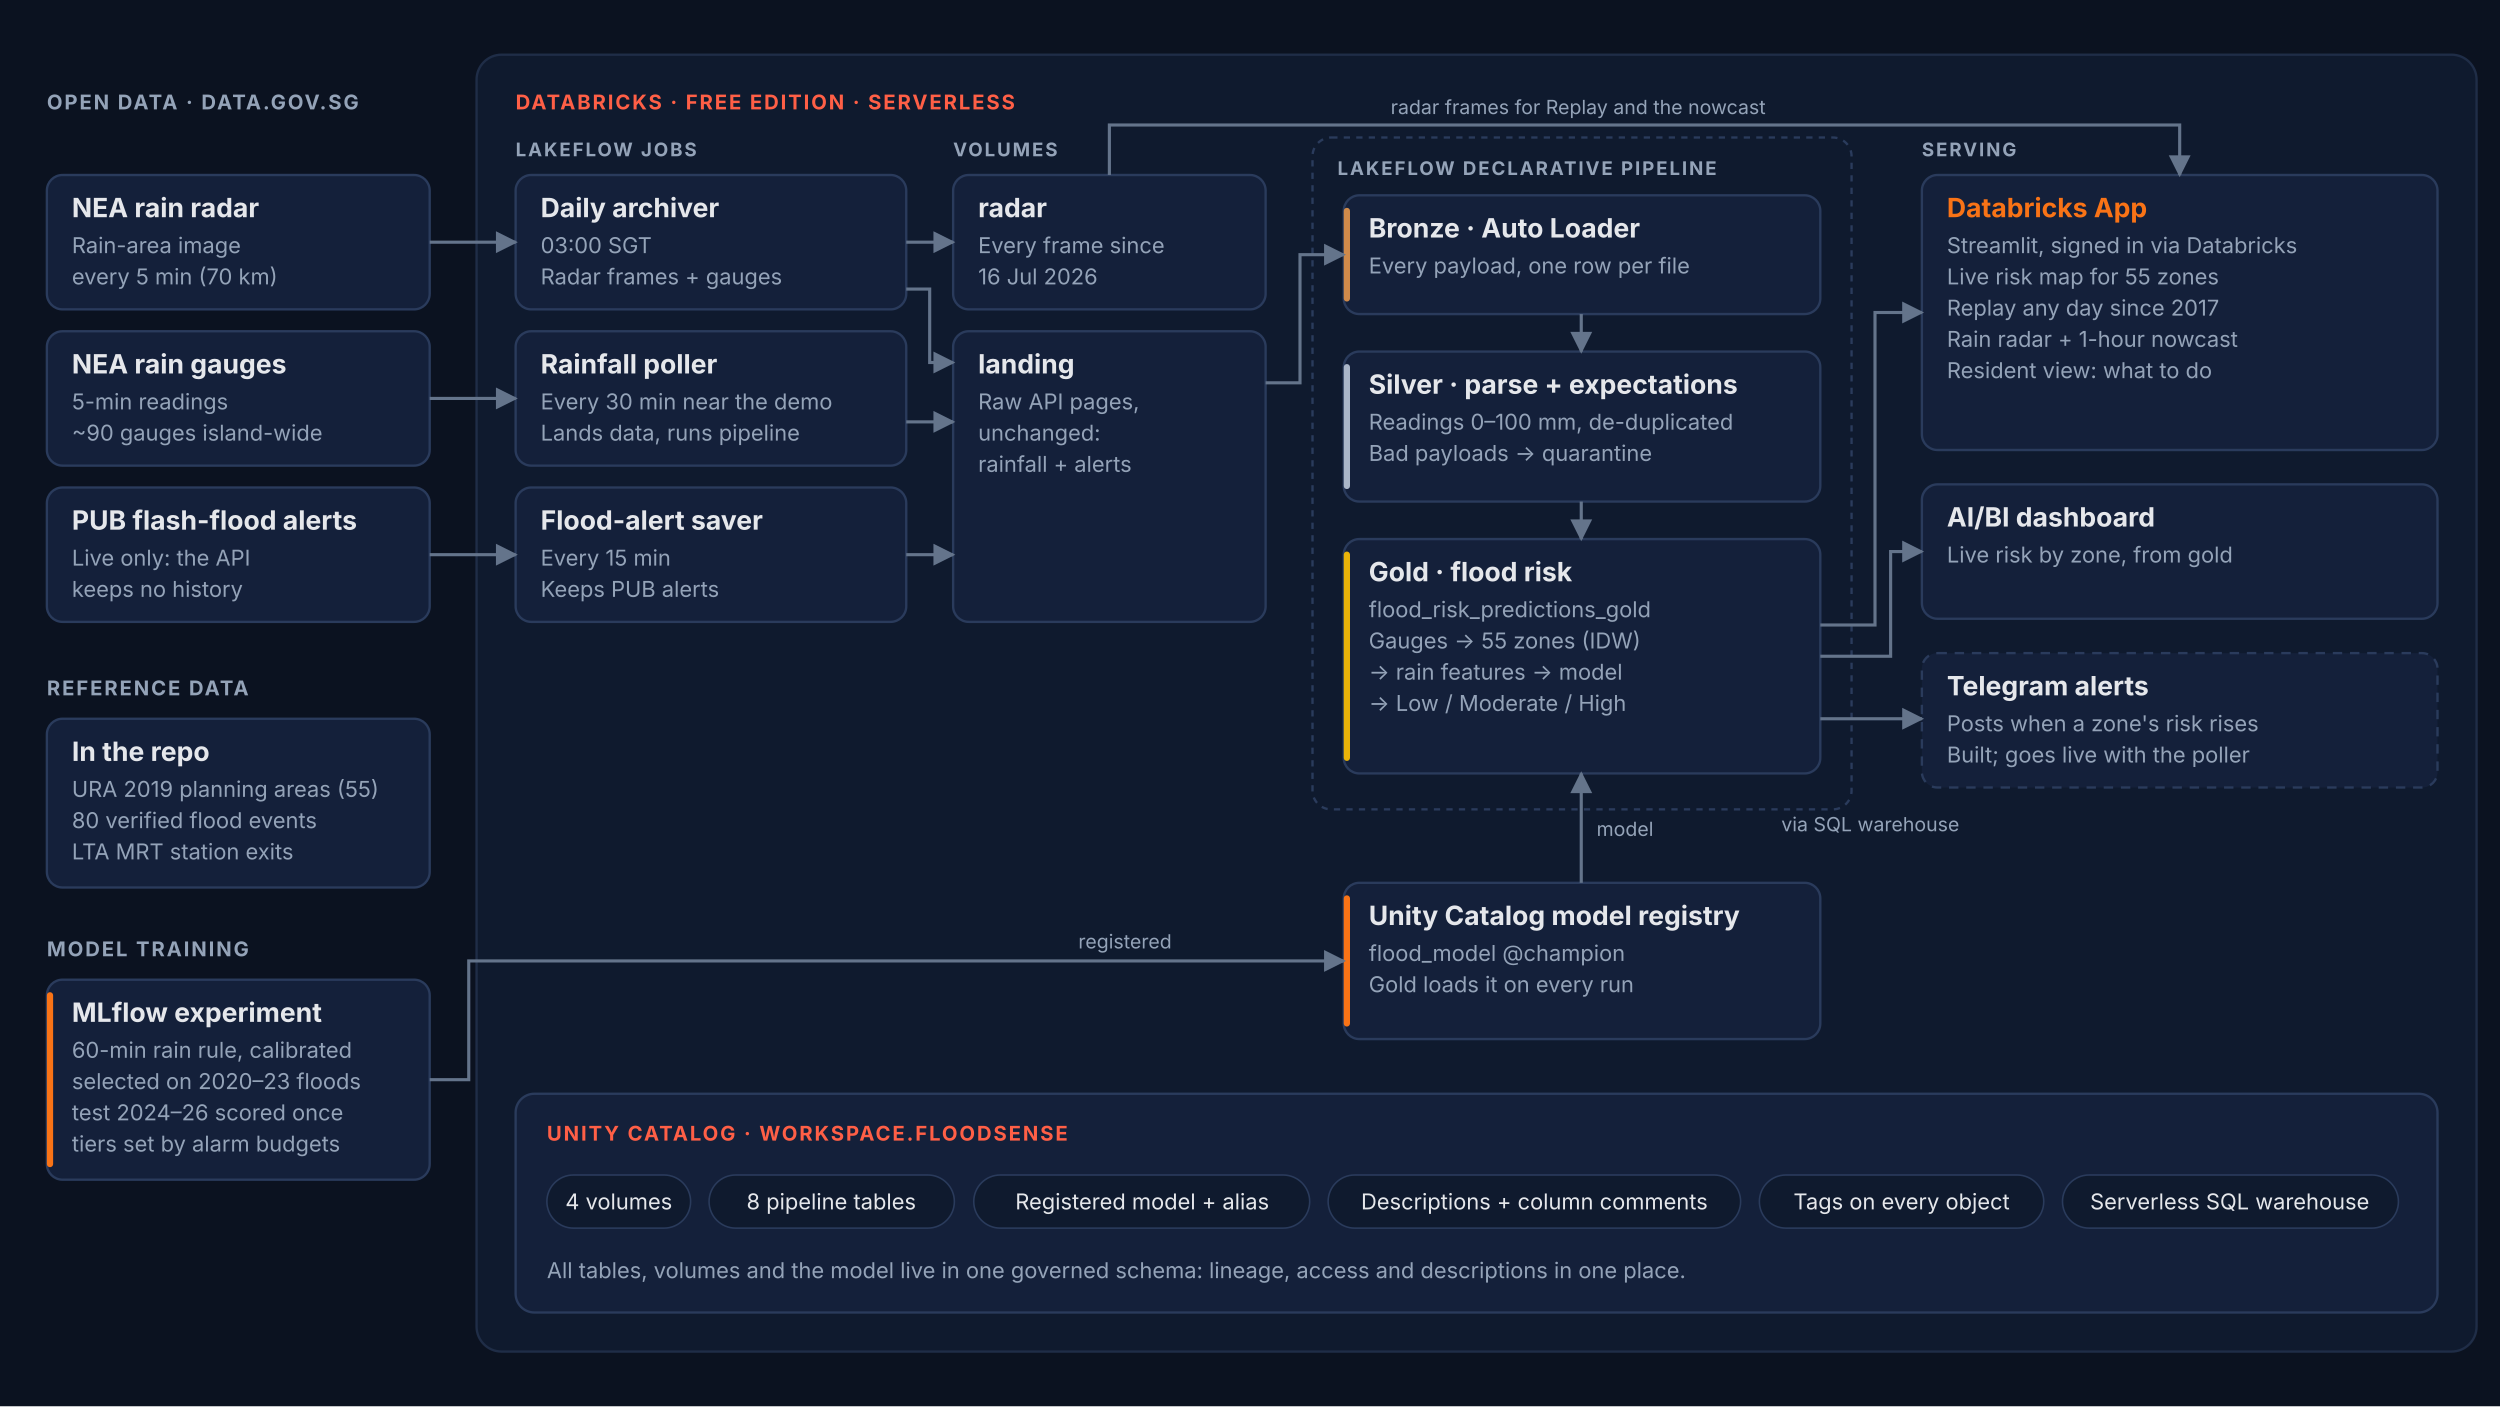
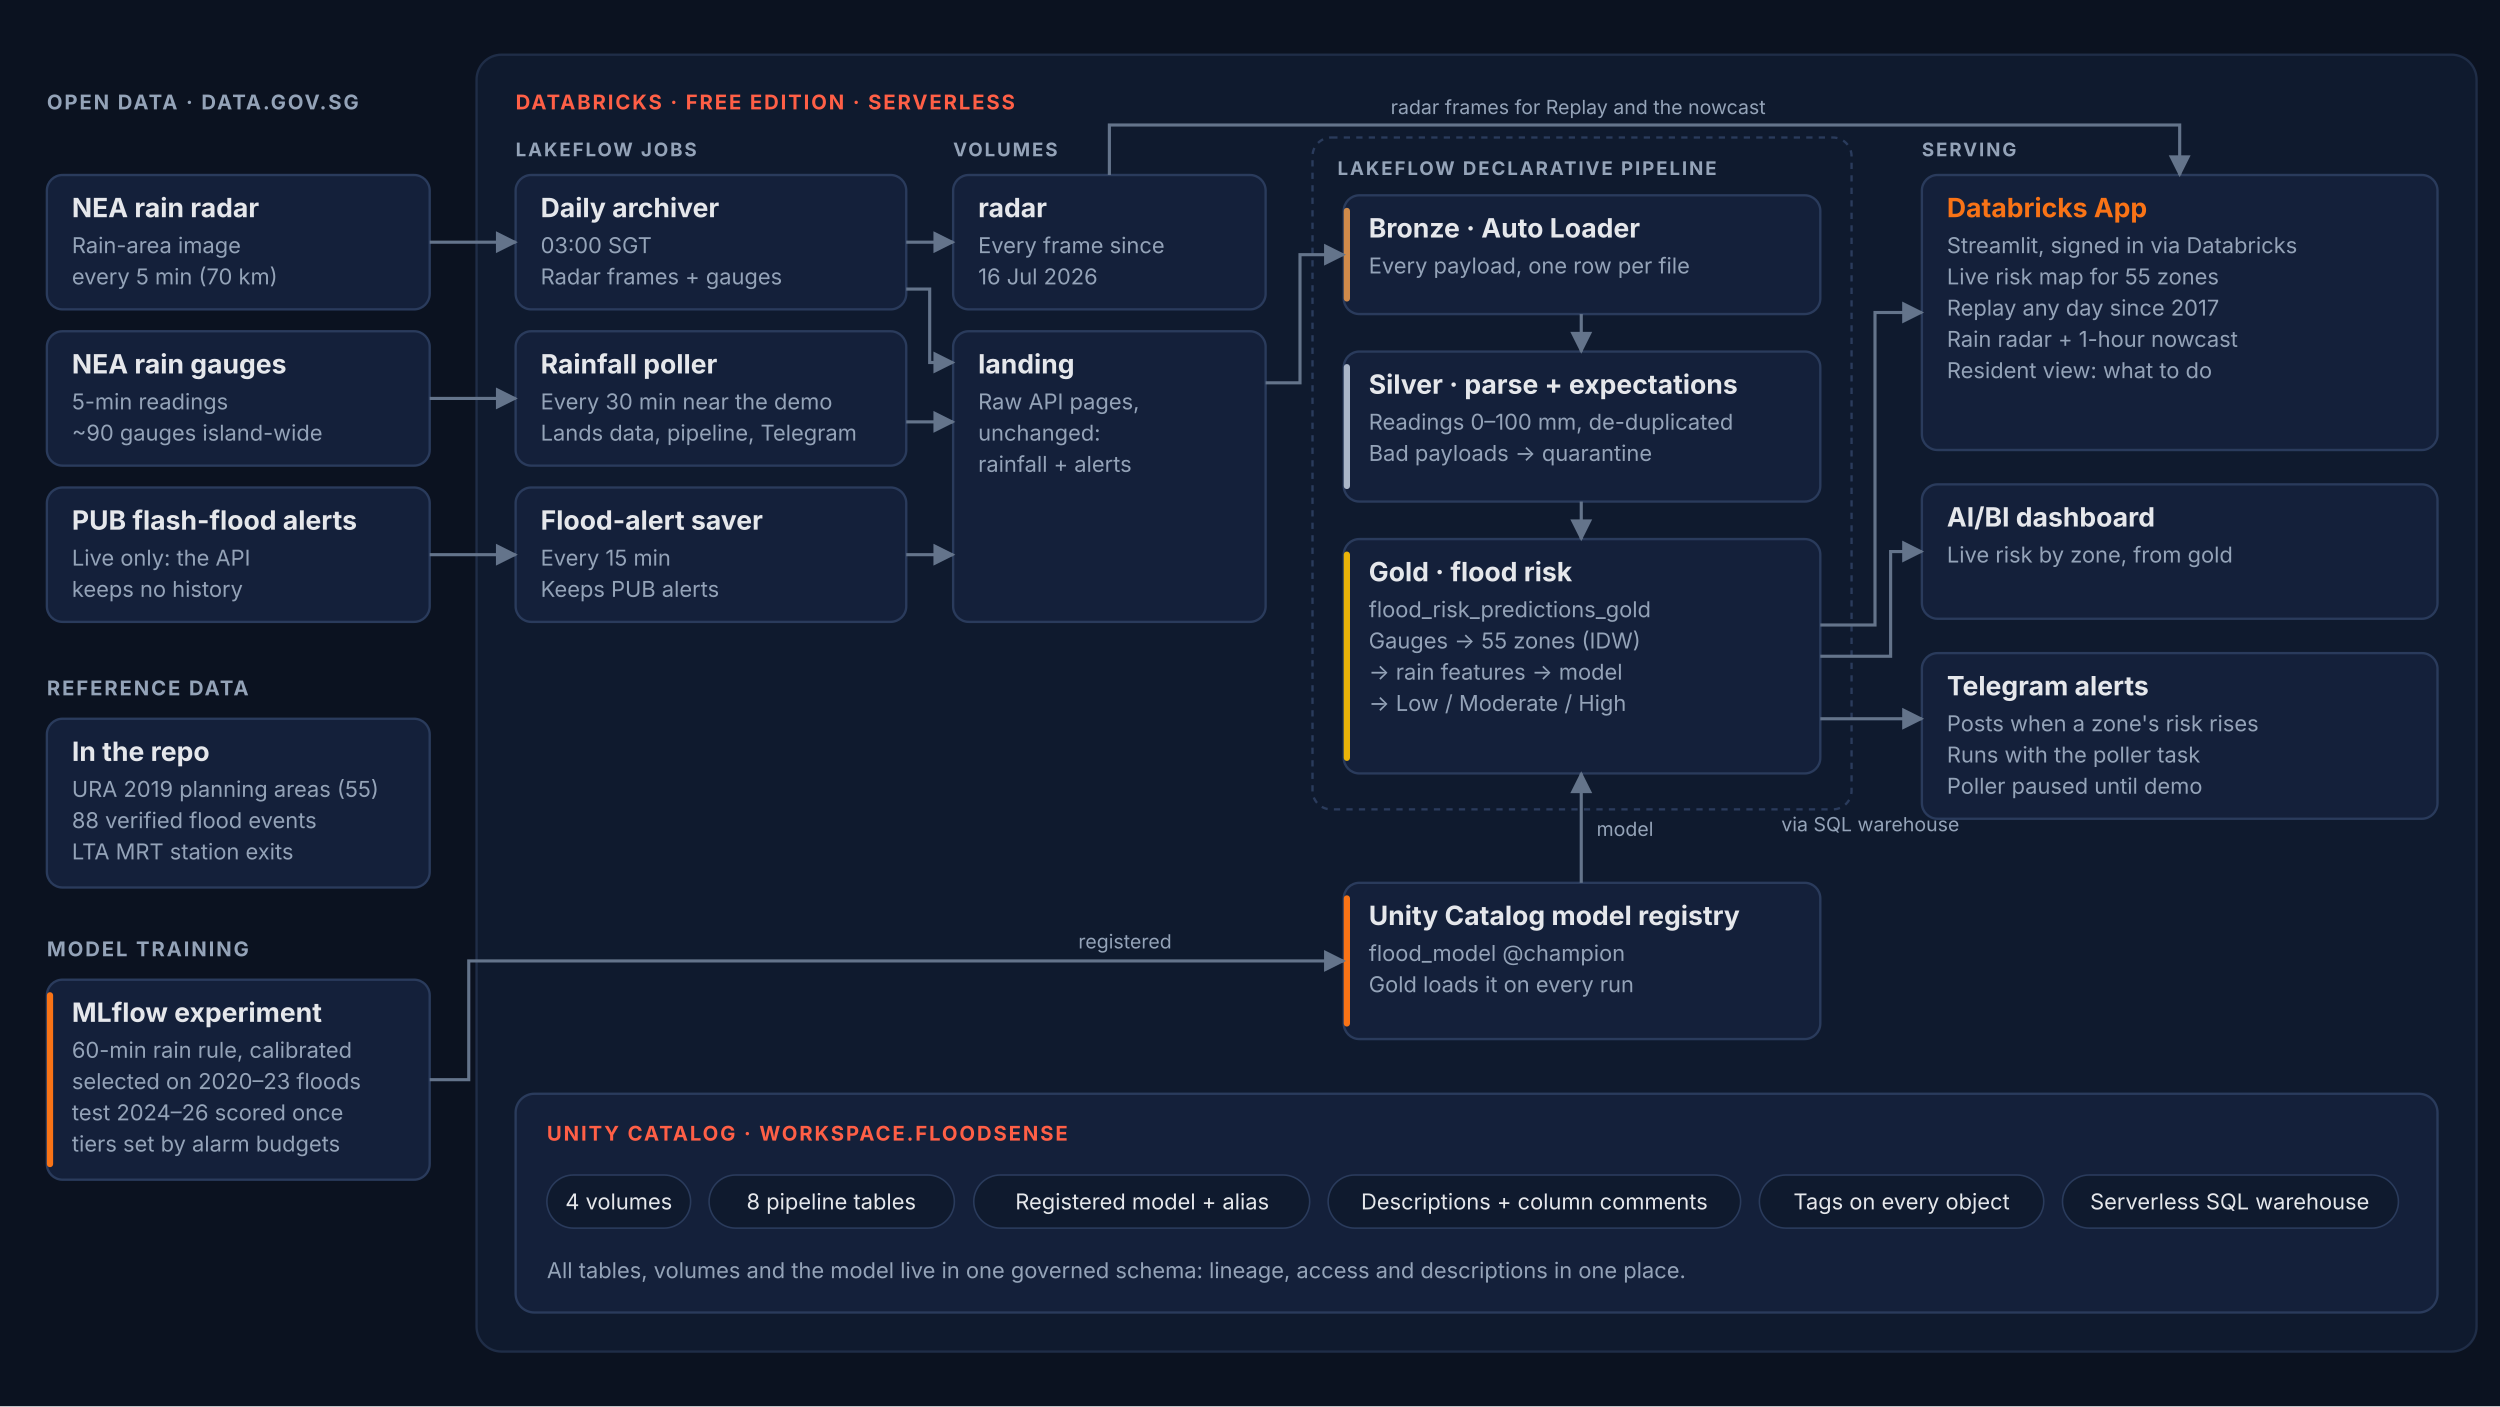
<svg xmlns="http://www.w3.org/2000/svg" width="1600" height="900" viewBox="0 0 1600 900" font-family="Inter, 'Helvetica Neue', Arial, sans-serif">
  <defs>
    <marker id="head" viewBox="0 0 10 10" refX="9" refY="5" markerWidth="7" markerHeight="7" orient="auto-start-reverse">
      <path d="M0,0 L10,5 L0,10 z" fill="#64748B" />
    </marker>
  </defs>
  <rect width="1600" height="900" fill="#0B1220" />
  <text x="30" y="70" font-size="13" font-weight="700" letter-spacing="1.2" fill="#94A3B8">OPEN DATA · DATA.GOV.SG</text>
  <rect x="30" y="112" width="245" height="86" rx="10" fill="#14203A" stroke="#2A3B5C" stroke-width="1.5" />
  <text x="46" y="139" font-size="17" font-weight="700" fill="#E5E7EB">NEA rain radar</text>
  <text x="46" y="162" font-size="14" fill="#94A3B8">Rain-area image</text>
  <text x="46" y="182" font-size="14" fill="#94A3B8">every 5 min (70 km)</text>
  <rect x="30" y="212" width="245" height="86" rx="10" fill="#14203A" stroke="#2A3B5C" stroke-width="1.5" />
  <text x="46" y="239" font-size="17" font-weight="700" fill="#E5E7EB">NEA rain gauges</text>
  <text x="46" y="262" font-size="14" fill="#94A3B8">5-min readings</text>
  <text x="46" y="282" font-size="14" fill="#94A3B8">~90 gauges island-wide</text>
  <rect x="30" y="312" width="245" height="86" rx="10" fill="#14203A" stroke="#2A3B5C" stroke-width="1.5" />
  <text x="46" y="339" font-size="17" font-weight="700" fill="#E5E7EB">PUB flash-flood alerts</text>
  <text x="46" y="362" font-size="14" fill="#94A3B8">Live only: the API</text>
  <text x="46" y="382" font-size="14" fill="#94A3B8">keeps no history</text>
  <text x="30" y="445" font-size="13" font-weight="700" letter-spacing="1.2" fill="#94A3B8">REFERENCE DATA</text>
  <rect x="30" y="460" width="245" height="108" rx="10" fill="#14203A" stroke="#2A3B5C" stroke-width="1.5" />
  <text x="46" y="487" font-size="17" font-weight="700" fill="#E5E7EB">In the repo</text>
  <text x="46" y="510" font-size="14" fill="#94A3B8">URA 2019 planning areas (55)</text>
-   <text x="46" y="530" font-size="14" fill="#94A3B8">80 verified flood events</text>
+   <text x="46" y="530" font-size="14" fill="#94A3B8">88 verified flood events</text>
  <text x="46" y="550" font-size="14" fill="#94A3B8">LTA MRT station exits</text>
  <text x="30" y="612" font-size="13" font-weight="700" letter-spacing="1.2" fill="#94A3B8">MODEL TRAINING</text>
  <rect x="30" y="627" width="245" height="128" rx="10" fill="#14203A" stroke="#2A3B5C" stroke-width="1.5" />
  <rect x="30" y="635" width="4" height="112" rx="2" fill="#F97316" />
  <text x="46" y="654" font-size="17" font-weight="700" fill="#E5E7EB">MLflow experiment</text>
  <text x="46" y="677" font-size="14" fill="#94A3B8">60-min rain rule, calibrated</text>
  <text x="46" y="697" font-size="14" fill="#94A3B8">selected on 2020–23 floods</text>
  <text x="46" y="717" font-size="14" fill="#94A3B8">test 2024–26 scored once</text>
  <text x="46" y="737" font-size="14" fill="#94A3B8">tiers set by alarm budgets</text>
  <rect x="305" y="35" width="1280" height="830" rx="16" fill="#0F1A2E" stroke="#1F2D47" stroke-width="1.5" />
  <text x="330" y="70" font-size="13" font-weight="700" letter-spacing="1.2" fill="#FF5F46">DATABRICKS · FREE EDITION · SERVERLESS</text>
  <text x="330" y="100" font-size="12" font-weight="700" letter-spacing="1.2" fill="#94A3B8">LAKEFLOW JOBS</text>
  <rect x="330" y="112" width="250" height="86" rx="10" fill="#14203A" stroke="#2A3B5C" stroke-width="1.5" />
  <text x="346" y="139" font-size="17" font-weight="700" fill="#E5E7EB">Daily archiver</text>
  <text x="346" y="162" font-size="14" fill="#94A3B8">03:00 SGT</text>
  <text x="346" y="182" font-size="14" fill="#94A3B8">Radar frames + gauges</text>
  <rect x="330" y="212" width="250" height="86" rx="10" fill="#14203A" stroke="#2A3B5C" stroke-width="1.5" />
  <text x="346" y="239" font-size="17" font-weight="700" fill="#E5E7EB">Rainfall poller</text>
  <text x="346" y="262" font-size="14" fill="#94A3B8">Every 30 min near the demo</text>
-   <text x="346" y="282" font-size="14" fill="#94A3B8">Lands data, runs pipeline</text>
+   <text x="346" y="282" font-size="14" fill="#94A3B8">Lands data, pipeline, Telegram</text>
  <rect x="330" y="312" width="250" height="86" rx="10" fill="#14203A" stroke="#2A3B5C" stroke-width="1.5" />
  <text x="346" y="339" font-size="17" font-weight="700" fill="#E5E7EB">Flood-alert saver</text>
  <text x="346" y="362" font-size="14" fill="#94A3B8">Every 15 min</text>
  <text x="346" y="382" font-size="14" fill="#94A3B8">Keeps PUB alerts</text>
  <text x="610" y="100" font-size="12" font-weight="700" letter-spacing="1.2" fill="#94A3B8">VOLUMES</text>
  <rect x="610" y="112" width="200" height="86" rx="10" fill="#14203A" stroke="#2A3B5C" stroke-width="1.5" />
  <text x="626" y="139" font-size="17" font-weight="700" fill="#E5E7EB">radar</text>
  <text x="626" y="162" font-size="14" fill="#94A3B8">Every frame since</text>
  <text x="626" y="182" font-size="14" fill="#94A3B8">16 Jul 2026</text>
  <rect x="610" y="212" width="200" height="186" rx="10" fill="#14203A" stroke="#2A3B5C" stroke-width="1.5" />
  <text x="626" y="239" font-size="17" font-weight="700" fill="#E5E7EB">landing</text>
  <text x="626" y="262" font-size="14" fill="#94A3B8">Raw API pages,</text>
  <text x="626" y="282" font-size="14" fill="#94A3B8">unchanged:</text>
  <text x="626" y="302" font-size="14" fill="#94A3B8">rainfall + alerts</text>
  <rect x="840" y="88" width="345" height="430" rx="12" fill="none" stroke="#2A3B5C" stroke-width="1.5" stroke-dasharray="4 4" />
  <text x="856" y="112" font-size="12" font-weight="700" letter-spacing="1.2" fill="#94A3B8">LAKEFLOW DECLARATIVE PIPELINE</text>
  <rect x="860" y="125" width="305" height="76" rx="10" fill="#14203A" stroke="#2A3B5C" stroke-width="1.5" />
  <rect x="860" y="133" width="4" height="60" rx="2" fill="#D08A4A" />
  <text x="876" y="152" font-size="17" font-weight="700" fill="#E5E7EB">Bronze · Auto Loader</text>
  <text x="876" y="175" font-size="14" fill="#94A3B8">Every payload, one row per file</text>
  <rect x="860" y="225" width="305" height="96" rx="10" fill="#14203A" stroke="#2A3B5C" stroke-width="1.5" />
  <rect x="860" y="233" width="4" height="80" rx="2" fill="#AAB6C8" />
  <text x="876" y="252" font-size="17" font-weight="700" fill="#E5E7EB">Silver · parse + expectations</text>
  <text x="876" y="275" font-size="14" fill="#94A3B8">Readings 0–100 mm, de-duplicated</text>
  <text x="876" y="295" font-size="14" fill="#94A3B8">Bad payloads → quarantine</text>
  <rect x="860" y="345" width="305" height="150" rx="10" fill="#14203A" stroke="#2A3B5C" stroke-width="1.5" />
  <rect x="860" y="353" width="4" height="134" rx="2" fill="#EAB308" />
  <text x="876" y="372" font-size="17" font-weight="700" fill="#E5E7EB">Gold · flood risk</text>
  <text x="876" y="395" font-size="14" fill="#94A3B8">flood_risk_predictions_gold</text>
  <text x="876" y="415" font-size="14" fill="#94A3B8">Gauges → 55 zones (IDW)</text>
  <text x="876" y="435" font-size="14" fill="#94A3B8">→ rain features → model</text>
  <text x="876" y="455" font-size="14" fill="#94A3B8">→ Low / Moderate / High</text>
  <rect x="860" y="565" width="305" height="100" rx="10" fill="#14203A" stroke="#2A3B5C" stroke-width="1.5" />
  <rect x="860" y="573" width="4" height="84" rx="2" fill="#F97316" />
  <text x="876" y="592" font-size="17" font-weight="700" fill="#E5E7EB">Unity Catalog model registry</text>
  <text x="876" y="615" font-size="14" fill="#94A3B8">flood_model @champion</text>
  <text x="876" y="635" font-size="14" fill="#94A3B8">Gold loads it on every run</text>
  <text x="1230" y="100" font-size="12" font-weight="700" letter-spacing="1.2" fill="#94A3B8">SERVING</text>
  <rect x="1230" y="112" width="330" height="176" rx="10" fill="#14203A" stroke="#2A3B5C" stroke-width="1.5" />
  <text x="1246" y="139" font-size="17" font-weight="700" fill="#F97316">Databricks App</text>
  <text x="1246" y="162" font-size="14" fill="#94A3B8">Streamlit, signed in via Databricks</text>
  <text x="1246" y="182" font-size="14" fill="#94A3B8">Live risk map for 55 zones</text>
  <text x="1246" y="202" font-size="14" fill="#94A3B8">Replay any day since 2017</text>
  <text x="1246" y="222" font-size="14" fill="#94A3B8">Rain radar + 1-hour nowcast</text>
  <text x="1246" y="242" font-size="14" fill="#94A3B8">Resident view: what to do</text>
  <rect x="1230" y="310" width="330" height="86" rx="10" fill="#14203A" stroke="#2A3B5C" stroke-width="1.5" />
  <text x="1246" y="337" font-size="17" font-weight="700" fill="#E5E7EB">AI/BI dashboard</text>
  <text x="1246" y="360" font-size="14" fill="#94A3B8">Live risk by zone, from gold</text>
-   <rect x="1230" y="418" width="330" height="86" rx="10" fill="#14203A" stroke="#2A3B5C" stroke-width="1.5" stroke-dasharray="6 5" />
+   <rect x="1230" y="418" width="330" height="106" rx="10" fill="#14203A" stroke="#2A3B5C" stroke-width="1.5" />
  <text x="1246" y="445" font-size="17" font-weight="700" fill="#E5E7EB">Telegram alerts</text>
  <text x="1246" y="468" font-size="14" fill="#94A3B8">Posts when a zone's risk rises</text>
-   <text x="1246" y="488" font-size="14" fill="#94A3B8">Built; goes live with the poller</text>
+   <text x="1246" y="488" font-size="14" fill="#94A3B8">Runs with the poller task</text>
+   <text x="1246" y="508" font-size="14" fill="#94A3B8">Poller paused until demo</text>
  <rect x="330" y="700" width="1230" height="140" rx="12" fill="#14203A" stroke="#2A3B5C" stroke-width="1.5" />
  <text x="350" y="730" font-size="13" font-weight="700" letter-spacing="1.2" fill="#FF5F46">UNITY CATALOG · WORKSPACE.FLOODSENSE</text>
  <rect x="350" y="752" width="92" height="34" rx="17" fill="#0F1A2E" stroke="#2A3B5C" />
  <text x="396" y="774" font-size="14" fill="#E5E7EB" text-anchor="middle">4 volumes</text>
  <rect x="453.8" y="752" width="157" height="34" rx="17" fill="#0F1A2E" stroke="#2A3B5C" />
  <text x="532" y="774" font-size="14" fill="#E5E7EB" text-anchor="middle">8 pipeline tables</text>
  <rect x="623.2" y="752" width="215" height="34" rx="17" fill="#0F1A2E" stroke="#2A3B5C" />
  <text x="731" y="774" font-size="14" fill="#E5E7EB" text-anchor="middle">Registered model + alias</text>
  <rect x="850.0" y="752" width="264" height="34" rx="17" fill="#0F1A2E" stroke="#2A3B5C" />
  <text x="982" y="774" font-size="14" fill="#E5E7EB" text-anchor="middle">Descriptions + column comments</text>
  <rect x="1126.0" y="752" width="182" height="34" rx="17" fill="#0F1A2E" stroke="#2A3B5C" />
  <text x="1217" y="774" font-size="14" fill="#E5E7EB" text-anchor="middle">Tags on every object</text>
  <rect x="1320.0" y="752" width="215" height="34" rx="17" fill="#0F1A2E" stroke="#2A3B5C" />
  <text x="1427" y="774" font-size="14" fill="#E5E7EB" text-anchor="middle">Serverless SQL warehouse</text>
  <text x="350" y="818" font-size="14" fill="#94A3B8">All tables, volumes and the model live in one governed schema: lineage, access and descriptions in one place.</text>
  <polyline points="275,155 330,155" fill="none" stroke="#64748B" stroke-width="2" marker-end="url(#head)" />
  <polyline points="275,255 330,255" fill="none" stroke="#64748B" stroke-width="2" marker-end="url(#head)" />
  <polyline points="275,355 330,355" fill="none" stroke="#64748B" stroke-width="2" marker-end="url(#head)" />
  <polyline points="580,155 610,155" fill="none" stroke="#64748B" stroke-width="2" marker-end="url(#head)" />
  <polyline points="580,185 595,185 595,232 610,232" fill="none" stroke="#64748B" stroke-width="2" marker-end="url(#head)" />
  <polyline points="580,270 610,270" fill="none" stroke="#64748B" stroke-width="2" marker-end="url(#head)" />
  <polyline points="580,355 610,355" fill="none" stroke="#64748B" stroke-width="2" marker-end="url(#head)" />
  <polyline points="810,245 832,245 832,163 860,163" fill="none" stroke="#64748B" stroke-width="2" marker-end="url(#head)" />
  <polyline points="1012,201 1012,225" fill="none" stroke="#64748B" stroke-width="2" marker-end="url(#head)" />
  <polyline points="1012,321 1012,345" fill="none" stroke="#64748B" stroke-width="2" marker-end="url(#head)" />
  <polyline points="1012,565 1012,495" fill="none" stroke="#64748B" stroke-width="2" marker-end="url(#head)" />
  <text x="1040" y="535" font-size="12.5" fill="#94A3B8" text-anchor="middle">model</text>
  <polyline points="275,691 300,691 300,615 860,615" fill="none" stroke="#64748B" stroke-width="2" marker-end="url(#head)" />
  <text x="720" y="607" font-size="12.5" fill="#94A3B8" text-anchor="middle">registered</text>
  <polyline points="1165,400 1200,400 1200,200 1230,200" fill="none" stroke="#64748B" stroke-width="2" marker-end="url(#head)" />
  <polyline points="1165,420 1210,420 1210,353 1230,353" fill="none" stroke="#64748B" stroke-width="2" marker-end="url(#head)" />
  <polyline points="1165,460 1230,460" fill="none" stroke="#64748B" stroke-width="2" marker-end="url(#head)" />
  <text x="1197" y="532" font-size="12.5" fill="#94A3B8" text-anchor="middle">via SQL warehouse</text>
  <polyline points="710,112 710,80 1395,80 1395,112" fill="none" stroke="#64748B" stroke-width="2" marker-end="url(#head)" />
  <text x="1010" y="73" font-size="12.5" fill="#94A3B8" text-anchor="middle">radar frames for Replay and the nowcast</text>
</svg>
